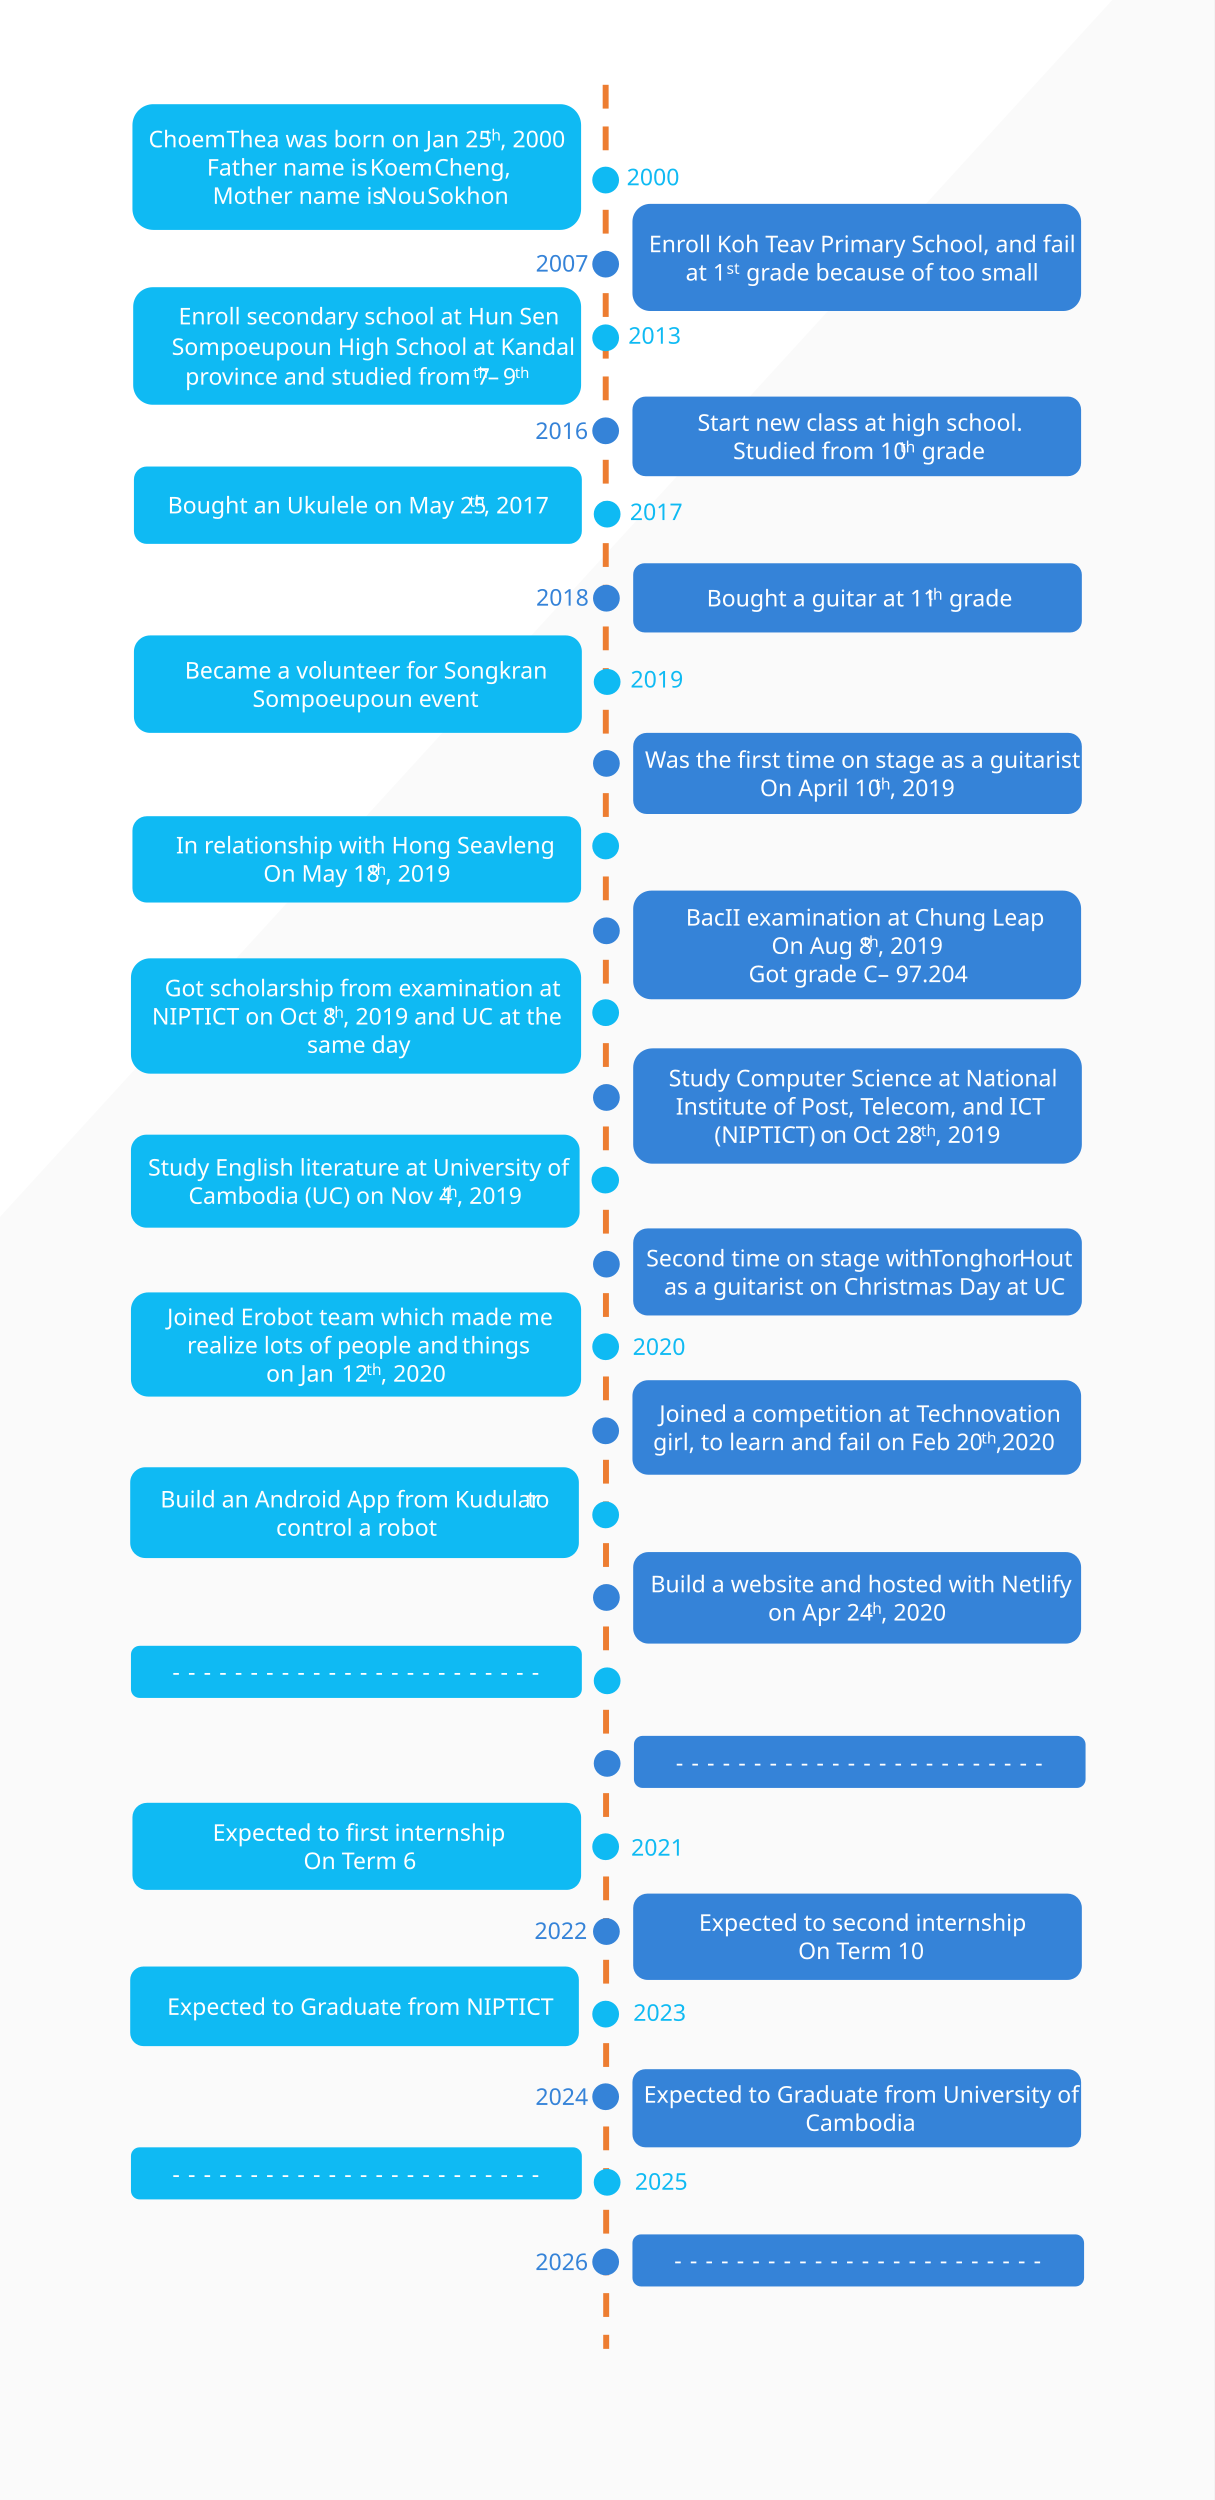
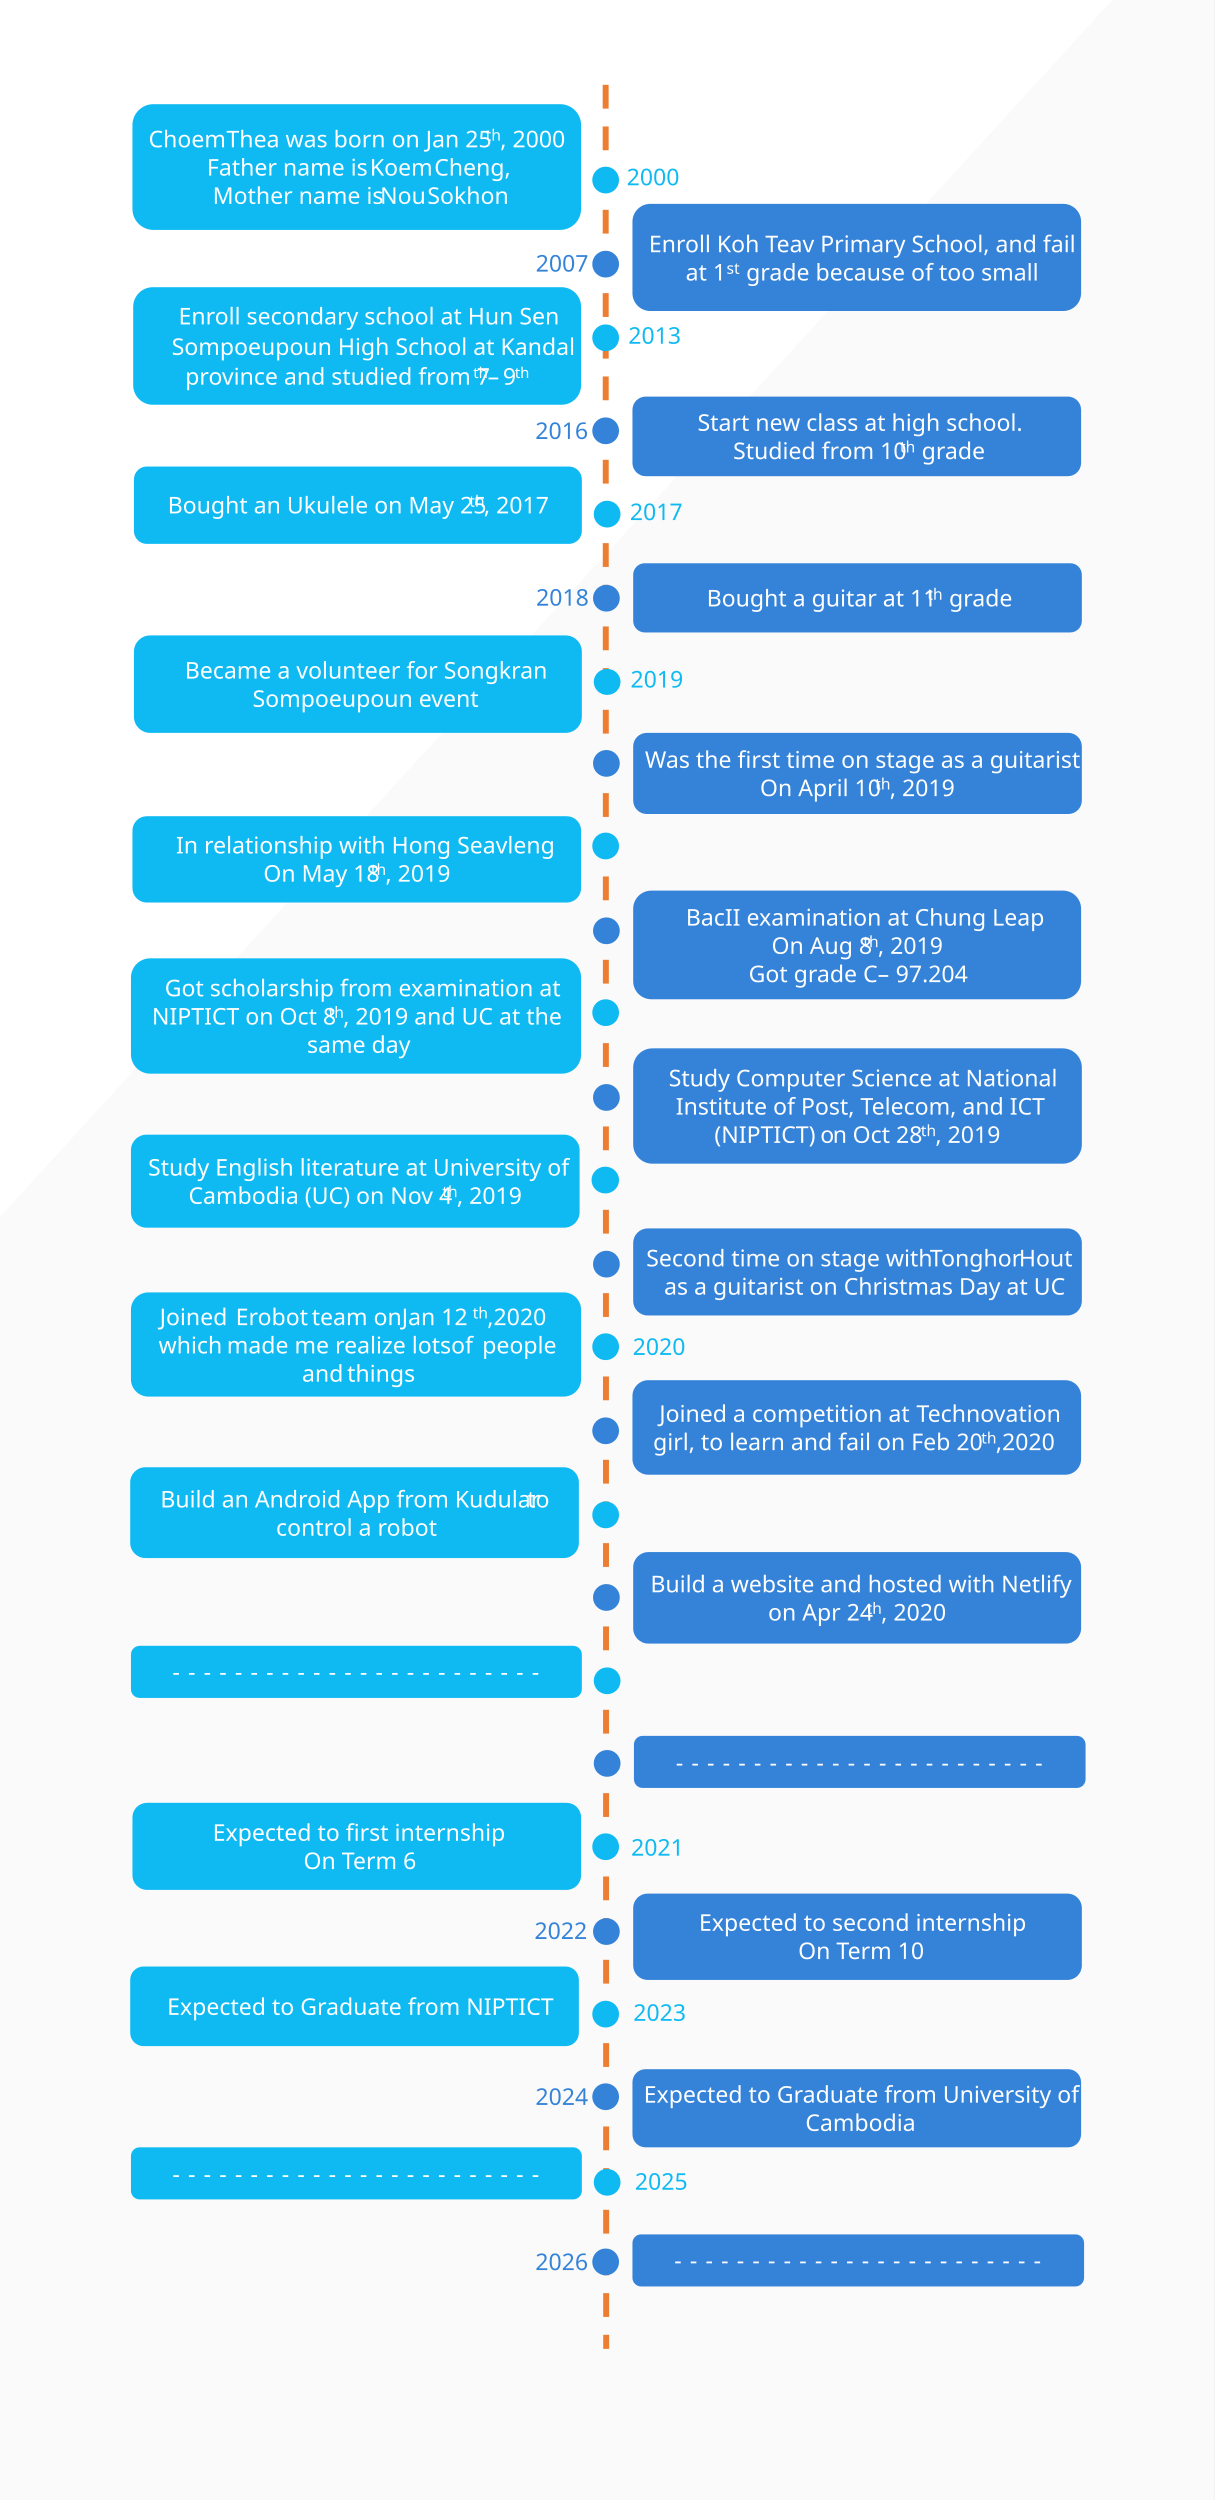
<svg xmlns="http://www.w3.org/2000/svg" width="1632" height="3360" overflow="hidden">
  <defs>
    <clipPath id="clip0">
      <path d="M0 0 1632 0 1632 3360 0 3360Z" fill-rule="evenodd" clip-rule="evenodd" />
    </clipPath>
  </defs>
  <g clip-path="url(#clip0)">
    <rect x="0" y="0" width="1632" height="3360" fill="#FFFFFF" />
    <path d="M3663.1 1309.34 932.311 4296.92-901.024 2621.16 1829.77-366.415Z" fill="#000000" fill-rule="evenodd" fill-opacity="0.02" />
    <path d="M814 114 814.715 3156.88" stroke="#ED7D31" stroke-width="8" stroke-miterlimit="8" stroke-dasharray="32 24" fill="none" fill-rule="evenodd" />
    <path d="M796 242C796 232.059 804.059 224 814 224 823.941 224 832 232.059 832 242 832 251.941 823.941 260 814 260 804.059 260 796 251.941 796 242Z" fill="#0FBAF3" fill-rule="evenodd" />
    <text fill="#0FBAF3" font-family="Trebuchet MS,Trebuchet MS_MSFontService,sans-serif" font-weight="400" font-size="31" transform="translate(842.242 249)">2000</text>
    <path d="M178 168.167C178 152.611 190.611 140 206.167 140L752.833 140C768.389 140 781 152.611 781 168.167L781 280.833C781 296.389 768.389 309 752.833 309L206.167 309C190.611 309 178 296.389 178 280.833Z" fill="#0FBAF3" fill-rule="evenodd" />
    <text fill="#FFFFFF" font-family="Trebuchet MS,Trebuchet MS_MSFontService,sans-serif" font-weight="400" font-size="31" transform="translate(199.627 198)">Choem<tspan x="104.767" y="0">Thea was born on Jan 25</tspan>
      <tspan font-size="21" x="453.1" y="-9">th</tspan>
      <tspan x="472.767" y="0">, 2000</tspan>
      <tspan x="78.453" y="38">Father name is </tspan>
      <tspan x="297.453" y="38">Koem</tspan>
      <tspan x="383.973" y="38">Cheng,</tspan>
      <tspan x="86.213" y="76">Mother name is </tspan>
      <tspan x="311.213" y="76">Nou</tspan>
      <tspan x="374.713" y="76">Sokhon</tspan>
    </text>
    <path d="M796 355C796 345.059 804.059 337 814 337 823.941 337 832 345.059 832 355 832 364.941 823.941 373 814 373 804.059 373 796 364.941 796 355Z" fill="#3583D8" fill-rule="evenodd" />
    <text fill="#3583D8" font-family="Trebuchet MS,Trebuchet MS_MSFontService,sans-serif" font-weight="400" font-size="31" transform="translate(719.96 365)">2007</text>
    <path d="M850 298.001C850 284.745 860.745 274 874.001 274L1429 274C1442.25 274 1453 284.745 1453 298.001L1453 393.999C1453 407.255 1442.25 418 1429 418L874.001 418C860.745 418 850 407.255 850 393.999Z" fill="#3583D8" fill-rule="evenodd" />
    <text fill="#FFFFFF" font-family="Trebuchet MS,Trebuchet MS_MSFontService,sans-serif" font-weight="400" font-size="31" transform="translate(872.092 339)">Enroll Koh Teav Primary School, and fail <tspan x="49.373" y="38">at 1</tspan>
      <tspan font-size="21" x="104.373" y="29">st</tspan>
      <tspan x="130.707" y="38">grade because of too small</tspan>
    </text>
    <path d="M796 454C796 444.059 804.059 436 814 436 823.941 436 832 444.059 832 454 832 463.941 823.941 472 814 472 804.059 472 796 463.941 796 454Z" fill="#0FBAF3" fill-rule="evenodd" />
    <text fill="#0FBAF3" font-family="Trebuchet MS,Trebuchet MS_MSFontService,sans-serif" font-weight="400" font-size="31" transform="translate(844.395 462)">2013</text>
    <path d="M179 412.334C179 397.79 190.79 386 205.334 386L754.666 386C769.21 386 781 397.79 781 412.334L781 517.666C781 532.21 769.21 544 754.666 544L205.334 544C190.79 544 179 532.21 179 517.666Z" fill="#0FBAF3" fill-rule="evenodd" />
    <text fill="#FFFFFF" font-family="Trebuchet MS,Trebuchet MS_MSFontService,sans-serif" font-weight="400" font-size="31" transform="translate(239.975 436)">Enroll secondary school at Hun Sen <tspan x="-9.253" y="41">Sompoeupoun High School at Kandal </tspan>
      <tspan x="8.913" y="81">province and studied from 7</tspan>
      <tspan font-size="20" x="396.08" y="72">th</tspan>
      <tspan x="415.413" y="81">–</tspan>
      <tspan x="435.913" y="81">9</tspan>
      <tspan font-size="20" x="451.913" y="72">th</tspan>
    </text>
    <path d="M796 579C796 569.059 804.059 561 814 561 823.941 561 832 569.059 832 579 832 588.941 823.941 597 814 597 804.059 597 796 588.941 796 579Z" fill="#3583D8" fill-rule="evenodd" />
    <text fill="#3583D8" font-family="Trebuchet MS,Trebuchet MS_MSFontService,sans-serif" font-weight="400" font-size="31" transform="translate(719.466 590)">2016</text>
    <path d="M850 550.834C850 540.984 857.984 533 867.833 533L1435.17 533C1445.02 533 1453 540.984 1453 550.834L1453 622.166C1453 632.016 1445.02 640 1435.17 640L867.833 640C857.984 640 850 632.016 850 622.166Z" fill="#3583D8" fill-rule="evenodd" />
    <text fill="#FFFFFF" font-family="Trebuchet MS,Trebuchet MS_MSFontService,sans-serif" font-weight="400" font-size="31" transform="translate(937.469 579)">Start new class at high school.<tspan x="47.753" y="38">Studied from 10</tspan>
      <tspan font-size="21" x="272.087" y="29">th</tspan>
      <tspan x="301.253" y="38">grade</tspan>
    </text>
    <path d="M797 1251C797 1241.06 805.059 1233 815 1233 824.941 1233 833 1241.06 833 1251 833 1260.94 824.941 1269 815 1269 805.059 1269 797 1260.94 797 1251Z" fill="#3583D8" fill-rule="evenodd" />
    <path d="M851 1221.33C851 1207.89 861.894 1197 875.333 1197L1428.67 1197C1442.11 1197 1453 1207.89 1453 1221.33L1453 1318.67C1453 1332.11 1442.11 1343 1428.67 1343L875.333 1343C861.894 1343 851 1332.11 851 1318.67Z" fill="#3583D8" fill-rule="evenodd" />
    <text fill="#FFFFFF" font-family="Trebuchet MS,Trebuchet MS_MSFontService,sans-serif" font-weight="400" font-size="31" transform="translate(921.778 1244)">BacII examination at Chung Leap <tspan x="115.113" y="38">On Aug 8</tspan>
      <tspan font-size="21" x="238.553" y="29">th</tspan>
      <tspan x="258.22" y="38">, 2019</tspan>
      <tspan x="84.333" y="76">Got grade C </tspan>–<tspan x="282" y="76">97.204</tspan>
    </text>
    <path d="M797 1475C797 1465.06 805.059 1457 815 1457 824.941 1457 833 1465.06 833 1475 833 1484.94 824.941 1493 815 1493 805.059 1493 797 1484.94 797 1475Z" fill="#3583D8" fill-rule="evenodd" />
    <path d="M851 1434.83C851 1420.57 862.566 1409 876.834 1409L1428.17 1409C1442.43 1409 1454 1420.57 1454 1434.83L1454 1538.17C1454 1552.43 1442.43 1564 1428.17 1564L876.834 1564C862.566 1564 851 1552.43 851 1538.17Z" fill="#3583D8" fill-rule="evenodd" />
    <text fill="#FFFFFF" font-family="Trebuchet MS,Trebuchet MS_MSFontService,sans-serif" font-weight="400" font-size="31" transform="translate(898.728 1460)">Study Computer Science at National <tspan x="9.5" y="38">Institute of Post, Telecom, and ICT </tspan>
      <tspan x="61.333" y="76">(NIPTICT) </tspan>
      <tspan x="203.667" y="76">o</tspan>
      <tspan x="220.5" y="76">n</tspan>
      <tspan x="247.167" y="76">Oct 28</tspan>
      <tspan font-size="21" x="338.833" y="67">th</tspan>
      <tspan x="358.5" y="76">, 2019</tspan>
    </text>
    <path d="M797 1699C797 1689.06 805.059 1681 815 1681 824.941 1681 833 1689.06 833 1699 833 1708.94 824.941 1717 815 1717 805.059 1717 797 1708.94 797 1699Z" fill="#3583D8" fill-rule="evenodd" />
    <path d="M851 1670.5C851 1659.73 859.731 1651 870.501 1651L1434.5 1651C1445.27 1651 1454 1659.73 1454 1670.5L1454 1748.5C1454 1759.27 1445.27 1768 1434.5 1768L870.501 1768C859.731 1768 851 1759.27 851 1748.5Z" fill="#3583D8" fill-rule="evenodd" />
    <text fill="#FFFFFF" font-family="Trebuchet MS,Trebuchet MS_MSFontService,sans-serif" font-weight="400" font-size="31" transform="translate(868.488 1702)">Second time on stage with <tspan x="381.267" y="0">Tonghor</tspan>
      <tspan x="500.867" y="0">Hout</tspan>
      <tspan x="24.02" y="38">as a guitarist on Christmas Day at UC</tspan>
    </text>
    <path d="M796 1923C796 1913.06 804.059 1905 814 1905 823.941 1905 832 1913.06 832 1923 832 1932.94 823.941 1941 814 1941 804.059 1941 796 1932.94 796 1923Z" fill="#3583D8" fill-rule="evenodd" />
    <path d="M850 1876.17C850 1864.48 859.477 1855 871.167 1855L1431.83 1855C1443.52 1855 1453 1864.48 1453 1876.17L1453 1960.83C1453 1972.52 1443.52 1982 1431.83 1982L871.167 1982C859.477 1982 850 1972.52 850 1960.83Z" fill="#3583D8" fill-rule="evenodd" />
    <text fill="#FFFFFF" font-family="Trebuchet MS,Trebuchet MS_MSFontService,sans-serif" font-weight="400" font-size="31" transform="translate(886.098 1911)">Joined a competition at <tspan x="345.6" y="0">Technovation</tspan>
      <tspan x="-8.32" y="38">girl, to learn and fail on Feb 20</tspan>
      <tspan font-size="21" x="432.68" y="29">th</tspan>
      <tspan x="452.347" y="38">, </tspan>2020</text>
    <path d="M797 2147C797 2137.06 805.059 2129 815 2129 824.941 2129 833 2137.06 833 2147 833 2156.94 824.941 2165 815 2165 805.059 2165 797 2156.94 797 2147Z" fill="#3583D8" fill-rule="evenodd" />
    <path d="M851 2106.5C851 2095.18 860.178 2086 871.501 2086L1432.5 2086C1443.82 2086 1453 2095.18 1453 2106.5L1453 2188.5C1453 2199.82 1443.82 2209 1432.5 2209L871.501 2209C860.178 2209 851 2199.82 851 2188.5Z" fill="#3583D8" fill-rule="evenodd" />
    <text fill="#FFFFFF" font-family="Trebuchet MS,Trebuchet MS_MSFontService,sans-serif" font-weight="400" font-size="31" transform="translate(874.2 2140)">Build a website and hosted with Netlify <tspan x="158.033" y="38">on Apr 24</tspan>
      <tspan font-size="21" x="290.473" y="29">th</tspan>
      <tspan x="310.14" y="38">, 2020</tspan>
    </text>
    <path d="M797 2596C797 2586.06 805.059 2578 815 2578 824.941 2578 833 2586.06 833 2596 833 2605.94 824.941 2614 815 2614 805.059 2614 797 2605.94 797 2596Z" fill="#3583D8" fill-rule="evenodd" />
    <path d="M851 2564.33C851 2553.66 859.656 2545 870.334 2545L1434.67 2545C1445.34 2545 1454 2553.66 1454 2564.33L1454 2641.67C1454 2652.34 1445.34 2661 1434.67 2661L870.334 2661C859.656 2661 851 2652.34 851 2641.67Z" fill="#3583D8" fill-rule="evenodd" />
    <text fill="#FFFFFF" font-family="Trebuchet MS,Trebuchet MS_MSFontService,sans-serif" font-weight="400" font-size="31" transform="translate(939.374 2595)">Expected to second internship<tspan x="133.313" y="38">On Term 10</tspan>
    </text>
    <path d="M796 1137C796 1127.06 804.059 1119 814 1119 823.941 1119 832 1127.06 832 1137 832 1146.94 823.941 1155 814 1155 804.059 1155 796 1146.94 796 1137Z" fill="#0FBAF3" fill-rule="evenodd" />
    <path d="M178 1116.33C178 1105.66 186.656 1097 197.334 1097L761.666 1097C772.344 1097 781 1105.66 781 1116.33L781 1193.67C781 1204.34 772.344 1213 761.666 1213L197.334 1213C186.656 1213 178 1204.34 178 1193.67Z" fill="#0FBAF3" fill-rule="evenodd" />
    <text fill="#FFFFFF" font-family="Trebuchet MS,Trebuchet MS_MSFontService,sans-serif" font-weight="400" font-size="31" transform="translate(236.51 1147)">In relationship with Hong Seavleng <tspan x="117.42" y="38">On May 18</tspan>
      <tspan font-size="21" x="261.92" y="29">th</tspan>
      <tspan x="281.587" y="38">, 2019</tspan>
    </text>
    <path d="M796 1361C796 1351.06 804.059 1343 814 1343 823.941 1343 832 1351.06 832 1361 832 1370.94 823.941 1379 814 1379 804.059 1379 796 1370.94 796 1361Z" fill="#0FBAF3" fill-rule="evenodd" />
    <path d="M176 1313.83C176 1299.57 187.566 1288 201.834 1288L755.166 1288C769.434 1288 781 1299.57 781 1313.83L781 1417.17C781 1431.43 769.434 1443 755.166 1443L201.834 1443C187.566 1443 176 1431.43 176 1417.17Z" fill="#0FBAF3" fill-rule="evenodd" />
    <text fill="#FFFFFF" font-family="Trebuchet MS,Trebuchet MS_MSFontService,sans-serif" font-weight="400" font-size="31" transform="translate(221.358 1339)">Got scholarship from examination at <tspan x="-17.133" y="38">NIPTICT on Oct 8</tspan>
      <tspan font-size="21" x="220.3" y="29">th</tspan>
      <tspan x="239.967" y="38">, 2019 and UC at the </tspan>
      <tspan x="191.253" y="76">same day</tspan>
    </text>
    <path d="M795 1586C795 1576.06 803.283 1568 813.5 1568 823.717 1568 832 1576.06 832 1586 832 1595.94 823.717 1604 813.5 1604 803.283 1604 795 1595.94 795 1586Z" fill="#0FBAF3" fill-rule="evenodd" />
    <path d="M176 1545.83C176 1534.33 185.328 1525 196.834 1525L758.166 1525C769.672 1525 779 1534.33 779 1545.83L779 1629.17C779 1640.67 769.672 1650 758.166 1650L196.834 1650C185.328 1650 176 1640.67 176 1629.17Z" fill="#0FBAF3" fill-rule="evenodd" />
    <text fill="#FFFFFF" font-family="Trebuchet MS,Trebuchet MS_MSFontService,sans-serif" font-weight="400" font-size="31" transform="translate(198.975 1580)">Study English literature at University of <tspan x="54.333" y="38">Cambodia (UC) on Nov 4</tspan>
      <tspan font-size="21" x="395.5" y="29">th</tspan>
      <tspan x="415.167" y="38">, 2019</tspan>
    </text>
    <path d="M796 2482C796 2472.06 804.059 2464 814 2464 823.941 2464 832 2472.06 832 2482 832 2491.94 823.941 2500 814 2500 804.059 2500 796 2491.94 796 2482Z" fill="#0FBAF3" fill-rule="evenodd" />
    <path d="M178 2442.5C178 2431.73 186.731 2423 197.501 2423L761.499 2423C772.269 2423 781 2431.73 781 2442.5L781 2520.5C781 2531.27 772.269 2540 761.499 2540L197.501 2540C186.731 2540 178 2531.27 178 2520.5Z" fill="#0FBAF3" fill-rule="evenodd" />
    <text fill="#FFFFFF" font-family="Trebuchet MS,Trebuchet MS_MSFontService,sans-serif" font-weight="400" font-size="31" transform="translate(285.823 2474)">Expected to first internship<tspan x="122.067" y="38">On Term 6</tspan>
    </text>
    <path d="M796 1810C796 1800.06 804.059 1792 814 1792 823.941 1792 832 1800.06 832 1810 832 1819.94 823.941 1828 814 1828 804.059 1828 796 1819.94 796 1810Z" fill="#0FBAF3" fill-rule="evenodd" />
    <path d="M176 1760.33C176 1747.45 186.447 1737 199.334 1737L757.666 1737C770.553 1737 781 1747.45 781 1760.33L781 1853.67C781 1866.55 770.553 1877 757.666 1877L199.334 1877C186.447 1877 176 1866.55 176 1853.67Z" fill="#0FBAF3" fill-rule="evenodd" />
-     <text fill="#FFFFFF" font-family="Trebuchet MS,Trebuchet MS_MSFontService,sans-serif" font-weight="400" font-size="31" transform="translate(224.524 1781)">Joined Erobot<tspan x="204.333" y="0">team which made me </tspan>
-       <tspan x="26.913" y="38">realize lots of people and </tspan>
-       <tspan x="396.413" y="38">things</tspan>
-       <tspan x="133.08" y="76">on Jan</tspan>
-       <tspan x="234.747" y="76">12</tspan>
-       <tspan font-size="21" x="267.747" y="67">th</tspan>
-       <tspan x="287.413" y="76">, 2020</tspan>
+     <text fill="#FFFFFF" font-family="Trebuchet MS,Trebuchet MS_MSFontService,sans-serif" font-weight="400" font-size="31" transform="translate(214.608 1781)">Joined <tspan x="102.167" y="0">Erobot</tspan>
+       <tspan x="204.333" y="0">team on </tspan>Jan 12<tspan font-size="21" x="420.667" y="-9">th</tspan>
+       <tspan x="440.333" y="0">, </tspan>2020 <tspan x="-1.5" y="38">which </tspan>
+       <tspan x="90.167" y="38">made me realize lots </tspan>of <tspan x="433.5" y="38">people </tspan>
+       <tspan x="191.253" y="76">and </tspan>
+       <tspan x="251.92" y="76">things</tspan>
    </text>
    <path d="M796 2036C796 2026.06 804.059 2018 814 2018 823.941 2018 832 2026.06 832 2036 832 2045.94 823.941 2054 814 2054 804.059 2054 796 2045.94 796 2036Z" fill="#0FBAF3" fill-rule="evenodd" />
    <path d="M175 1992.33C175 1981.1 184.104 1972 195.333 1972L757.667 1972C768.896 1972 778 1981.1 778 1992.33L778 2073.67C778 2084.9 768.896 2094 757.667 2094L195.333 2094C184.104 2094 175 2084.9 175 2073.67Z" fill="#0FBAF3" fill-rule="evenodd" />
    <text fill="#FFFFFF" font-family="Trebuchet MS,Trebuchet MS_MSFontService,sans-serif" font-weight="400" font-size="31" transform="translate(215.513 2026)">Build an Android App from Kudular<tspan x="493.067" y="0">to </tspan>
      <tspan x="155.453" y="38">control a robot</tspan>
    </text>
    <path d="M796 2818C796 2808.06 804.059 2800 814 2800 823.941 2800 832 2808.06 832 2818 832 2827.94 823.941 2836 814 2836 804.059 2836 796 2827.94 796 2818Z" fill="#3583D8" fill-rule="evenodd" />
    <text fill="#3583D8" font-family="Trebuchet MS,Trebuchet MS_MSFontService,sans-serif" font-weight="400" font-size="31" transform="translate(719.601 2829)">2024</text>
    <path d="M850 2798.5C850 2788.84 857.835 2781 867.5 2781L1435.5 2781C1445.16 2781 1453 2788.84 1453 2798.5L1453 2868.5C1453 2878.16 1445.16 2886 1435.5 2886L867.5 2886C857.835 2886 850 2878.16 850 2868.5Z" fill="#3583D8" fill-rule="evenodd" />
    <text fill="#FFFFFF" font-family="Trebuchet MS,Trebuchet MS_MSFontService,sans-serif" font-weight="400" font-size="31" transform="translate(865.15 2826)">Expected to Graduate from University of <tspan x="217.247" y="38">Cambodia</tspan>
      <tspan fill="#0FBAF3" x="-16.989" y="-332">2021</tspan>
    </text>
    <path d="M796 2707C796 2697.06 804.059 2689 814 2689 823.941 2689 832 2697.06 832 2707 832 2716.94 823.941 2725 814 2725 804.059 2725 796 2716.94 796 2707Z" fill="#0FBAF3" fill-rule="evenodd" />
    <path d="M175 2660.83C175 2650.98 182.984 2643 192.833 2643L760.167 2643C770.016 2643 778 2650.98 778 2660.83L778 2732.17C778 2742.02 770.016 2750 760.167 2750L192.833 2750C182.984 2750 175 2742.02 175 2732.17Z" fill="#0FBAF3" fill-rule="evenodd" />
    <text fill="#FFFFFF" font-family="Trebuchet MS,Trebuchet MS_MSFontService,sans-serif" font-weight="400" font-size="31" transform="translate(224.63 2708)">Expected to Graduate from NIPTICT<tspan fill="#0FBAF3" x="626.49" y="8">2023</tspan>
    </text>
    <path d="M798 2933C798 2923.06 806.059 2915 816 2915 825.941 2915 834 2923.06 834 2933 834 2942.94 825.941 2951 816 2951 806.059 2951 798 2942.94 798 2933Z" fill="#0FBAF3" fill-rule="evenodd" />
    <path d="M176 2897.67C176 2891.22 181.223 2886 187.667 2886L770.333 2886C776.777 2886 782 2891.22 782 2897.67L782 2944.33C782 2950.78 776.777 2956 770.333 2956L187.667 2956C181.223 2956 176 2950.78 176 2944.33Z" fill="#0FBAF3" fill-rule="evenodd" />
    <text fill="#FFFFFF" font-family="Trebuchet MS,Trebuchet MS_MSFontService,sans-serif" font-weight="400" font-size="31" transform="translate(231.691 2933)">-<tspan x="21" y="0">-</tspan>
      <tspan x="42" y="0">-</tspan>
      <tspan x="63" y="0">-</tspan>
      <tspan x="84" y="0">-</tspan>
      <tspan x="105" y="0">-</tspan>
      <tspan x="126" y="0">-</tspan>
      <tspan x="147" y="0">-</tspan>
      <tspan x="168" y="0">-</tspan>
      <tspan x="189" y="0">-</tspan>
      <tspan x="210" y="0">-</tspan>
      <tspan x="231" y="0">-</tspan>
      <tspan x="252" y="0">-</tspan>
      <tspan x="273" y="0">-</tspan>
      <tspan x="294" y="0">-</tspan>
      <tspan x="315" y="0">-</tspan>
      <tspan x="336" y="0">-</tspan>
      <tspan x="357" y="0">-</tspan>
      <tspan x="378" y="0">-</tspan>
      <tspan x="399" y="0">-</tspan>
      <tspan x="420" y="0">-</tspan>
      <tspan x="441" y="0">-</tspan>
      <tspan x="462" y="0">-</tspan>
      <tspan x="483" y="0">-</tspan>
      <tspan fill="#0FBAF3" x="621.582" y="10">2025</tspan>
    </text>
    <path d="M798 916.5C798 906.835 806.059 899 816 899 825.941 899 834 906.835 834 916.5 834 926.165 825.941 934 816 934 806.059 934 798 926.165 798 916.5Z" fill="#0FBAF3" fill-rule="evenodd" />
    <text fill="#0FBAF3" font-family="Trebuchet MS,Trebuchet MS_MSFontService,sans-serif" font-weight="400" font-size="31" transform="translate(847.354 924)">2019</text>
    <path d="M180 875.834C180 863.775 189.775 854 201.834 854L760.166 854C772.225 854 782 863.775 782 875.834L782 963.166C782 975.225 772.225 985 760.166 985L201.834 985C189.775 985 180 975.225 180 963.166Z" fill="#0FBAF3" fill-rule="evenodd" />
    <text fill="#FFFFFF" font-family="Trebuchet MS,Trebuchet MS_MSFontService,sans-serif" font-weight="400" font-size="31" transform="translate(248.401 912)">Became a volunteer for Songkran <tspan x="91" y="38">Sompoeupoun event</tspan>
    </text>
    <path d="M797 804C797 794.059 805.059 786 815 786 824.941 786 833 794.059 833 804 833 813.941 824.941 822 815 822 805.059 822 797 813.941 797 804Z" fill="#3583D8" fill-rule="evenodd" />
    <text fill="#3583D8" font-family="Trebuchet MS,Trebuchet MS_MSFontService,sans-serif" font-weight="400" font-size="31" transform="translate(720.454 814)">2018</text>
    <path d="M851 772.5C851 763.94 857.94 757 866.5 757L1438.5 757C1447.06 757 1454 763.94 1454 772.5L1454 834.5C1454 843.06 1447.06 850 1438.5 850L866.5 850C857.94 850 851 843.06 851 834.5Z" fill="#3583D8" fill-rule="evenodd" />
    <text fill="#FFFFFF" font-family="Trebuchet MS,Trebuchet MS_MSFontService,sans-serif" font-weight="400" font-size="31" transform="translate(949.811 815)">Bought a guitar at 11<tspan font-size="21" x="296.5" y="-9">th</tspan>
      <tspan x="325.667" y="0">grade</tspan>
    </text>
    <path d="M797 1026C797 1016.06 805.059 1008 815 1008 824.941 1008 833 1016.06 833 1026 833 1035.94 824.941 1044 815 1044 805.059 1044 797 1035.94 797 1026Z" fill="#3583D8" fill-rule="evenodd" />
    <path d="M851 1003.17C851 993.134 859.134 985 869.167 985L1435.83 985C1445.87 985 1454 993.134 1454 1003.17L1454 1075.83C1454 1085.87 1445.87 1094 1435.83 1094L869.167 1094C859.134 1094 851 1085.87 851 1075.83Z" fill="#3583D8" fill-rule="evenodd" />
    <text fill="#FFFFFF" font-family="Trebuchet MS,Trebuchet MS_MSFontService,sans-serif" font-weight="400" font-size="31" transform="translate(866.768 1032)">Was the first time on stage as a guitarist<tspan x="154.573" y="38">On April 10</tspan>
      <tspan font-size="21" x="309.513" y="29">th</tspan>
      <tspan x="329.18" y="38">, 2019</tspan>
    </text>
    <path d="M798 691C798 681.059 806.059 673 816 673 825.941 673 834 681.059 834 691 834 700.941 825.941 709 816 709 806.059 709 798 700.941 798 691Z" fill="#0FBAF3" fill-rule="evenodd" />
    <text fill="#0FBAF3" font-family="Trebuchet MS,Trebuchet MS_MSFontService,sans-serif" font-weight="400" font-size="31" transform="translate(846.548 699)">2017</text>
    <path d="M180 644.334C180 634.761 187.761 627 197.334 627L764.666 627C774.239 627 782 634.761 782 644.334L782 713.666C782 723.239 774.239 731 764.666 731L197.334 731C187.761 731 180 723.239 180 713.666Z" fill="#0FBAF3" fill-rule="evenodd" />
    <text fill="#FFFFFF" font-family="Trebuchet MS,Trebuchet MS_MSFontService,sans-serif" font-weight="400" font-size="31" transform="translate(225.401 690)">Bought an Ukulele on May 25<tspan font-size="21" x="405.333" y="-9">th</tspan>
      <tspan x="425" y="0">, 2017</tspan>
      <tspan fill="#0FBAF3" x="624.912" y="1131">2020</tspan>
      <tspan fill="#3583D8" x="492.911" y="1916">2022</tspan>
    </text>
    <path d="M796 3040C796 3030.06 804.059 3022 814 3022 823.941 3022 832 3030.06 832 3040 832 3049.94 823.941 3058 814 3058 804.059 3058 796 3049.94 796 3040Z" fill="#3583D8" fill-rule="evenodd" />
    <text fill="#3583D8" font-family="Trebuchet MS,Trebuchet MS_MSFontService,sans-serif" font-weight="400" font-size="31" transform="translate(719.466 3051)">2026</text>
    <path d="M850 3014.67C850 3008.22 855.223 3003 861.667 3003L1445.33 3003C1451.78 3003 1457 3008.22 1457 3014.67L1457 3061.33C1457 3067.78 1451.78 3073 1445.33 3073L861.667 3073C855.223 3073 850 3067.78 850 3061.33Z" fill="#3583D8" fill-rule="evenodd" />
    <text fill="#FFFFFF" font-family="Trebuchet MS,Trebuchet MS_MSFontService,sans-serif" font-weight="400" font-size="31" transform="translate(906.185 3049)">-<tspan x="21" y="0">-</tspan>
      <tspan x="42" y="0">-</tspan>
      <tspan x="63" y="0">-</tspan>
      <tspan x="84" y="0">-</tspan>
      <tspan x="105" y="0">-</tspan>
      <tspan x="126" y="0">-</tspan>
      <tspan x="147" y="0">-</tspan>
      <tspan x="168" y="0">-</tspan>
      <tspan x="189" y="0">-</tspan>
      <tspan x="210" y="0">-</tspan>
      <tspan x="231" y="0">-</tspan>
      <tspan x="252" y="0">-</tspan>
      <tspan x="273" y="0">-</tspan>
      <tspan x="294" y="0">-</tspan>
      <tspan x="315" y="0">-</tspan>
      <tspan x="336" y="0">-</tspan>
      <tspan x="357" y="0">-</tspan>
      <tspan x="378" y="0">-</tspan>
      <tspan x="399" y="0">-</tspan>
      <tspan x="420" y="0">-</tspan>
      <tspan x="441" y="0">-</tspan>
      <tspan x="462" y="0">-</tspan>
      <tspan x="483" y="0">-</tspan>
    </text>
    <path d="M798 2370C798 2360.06 806.059 2352 816 2352 825.941 2352 834 2360.06 834 2370 834 2379.94 825.941 2388 816 2388 806.059 2388 798 2379.94 798 2370Z" fill="#3583D8" fill-rule="evenodd" />
    <path d="M852 2344.67C852 2338.22 857.223 2333 863.667 2333L1447.33 2333C1453.78 2333 1459 2338.22 1459 2344.67L1459 2391.33C1459 2397.78 1453.78 2403 1447.33 2403L863.667 2403C857.223 2403 852 2397.78 852 2391.33Z" fill="#3583D8" fill-rule="evenodd" />
    <text fill="#FFFFFF" font-family="Trebuchet MS,Trebuchet MS_MSFontService,sans-serif" font-weight="400" font-size="31" transform="translate(908.291 2380)">-<tspan x="21" y="0">-</tspan>
      <tspan x="42" y="0">-</tspan>
      <tspan x="63" y="0">-</tspan>
      <tspan x="84" y="0">-</tspan>
      <tspan x="105" y="0">-</tspan>
      <tspan x="126" y="0">-</tspan>
      <tspan x="147" y="0">-</tspan>
      <tspan x="168" y="0">-</tspan>
      <tspan x="189" y="0">-</tspan>
      <tspan x="210" y="0">-</tspan>
      <tspan x="231" y="0">-</tspan>
      <tspan x="252" y="0">-</tspan>
      <tspan x="273" y="0">-</tspan>
      <tspan x="294" y="0">-</tspan>
      <tspan x="315" y="0">-</tspan>
      <tspan x="336" y="0">-</tspan>
      <tspan x="357" y="0">-</tspan>
      <tspan x="378" y="0">-</tspan>
      <tspan x="399" y="0">-</tspan>
      <tspan x="420" y="0">-</tspan>
      <tspan x="441" y="0">-</tspan>
      <tspan x="462" y="0">-</tspan>
      <tspan x="483" y="0">-</tspan>
    </text>
    <path d="M798 2259C798 2249.06 806.059 2241 816 2241 825.941 2241 834 2249.06 834 2259 834 2268.94 825.941 2277 816 2277 806.059 2277 798 2268.94 798 2259Z" fill="#0FBAF3" fill-rule="evenodd" />
    <path d="M176 2223.67C176 2217.22 181.223 2212 187.667 2212L770.333 2212C776.777 2212 782 2217.22 782 2223.67L782 2270.33C782 2276.78 776.777 2282 770.333 2282L187.667 2282C181.223 2282 176 2276.78 176 2270.33Z" fill="#0FBAF3" fill-rule="evenodd" />
    <text fill="#FFFFFF" font-family="Trebuchet MS,Trebuchet MS_MSFontService,sans-serif" font-weight="400" font-size="31" transform="translate(231.691 2258)">-<tspan x="21" y="0">-</tspan>
      <tspan x="42" y="0">-</tspan>
      <tspan x="63" y="0">-</tspan>
      <tspan x="84" y="0">-</tspan>
      <tspan x="105" y="0">-</tspan>
      <tspan x="126" y="0">-</tspan>
      <tspan x="147" y="0">-</tspan>
      <tspan x="168" y="0">-</tspan>
      <tspan x="189" y="0">-</tspan>
      <tspan x="210" y="0">-</tspan>
      <tspan x="231" y="0">-</tspan>
      <tspan x="252" y="0">-</tspan>
      <tspan x="273" y="0">-</tspan>
      <tspan x="294" y="0">-</tspan>
      <tspan x="315" y="0">-</tspan>
      <tspan x="336" y="0">-</tspan>
      <tspan x="357" y="0">-</tspan>
      <tspan x="378" y="0">-</tspan>
      <tspan x="399" y="0">-</tspan>
      <tspan x="420" y="0">-</tspan>
      <tspan x="441" y="0">-</tspan>
      <tspan x="462" y="0">-</tspan>
      <tspan x="483" y="0">-</tspan>
    </text>
  </g>
</svg>
